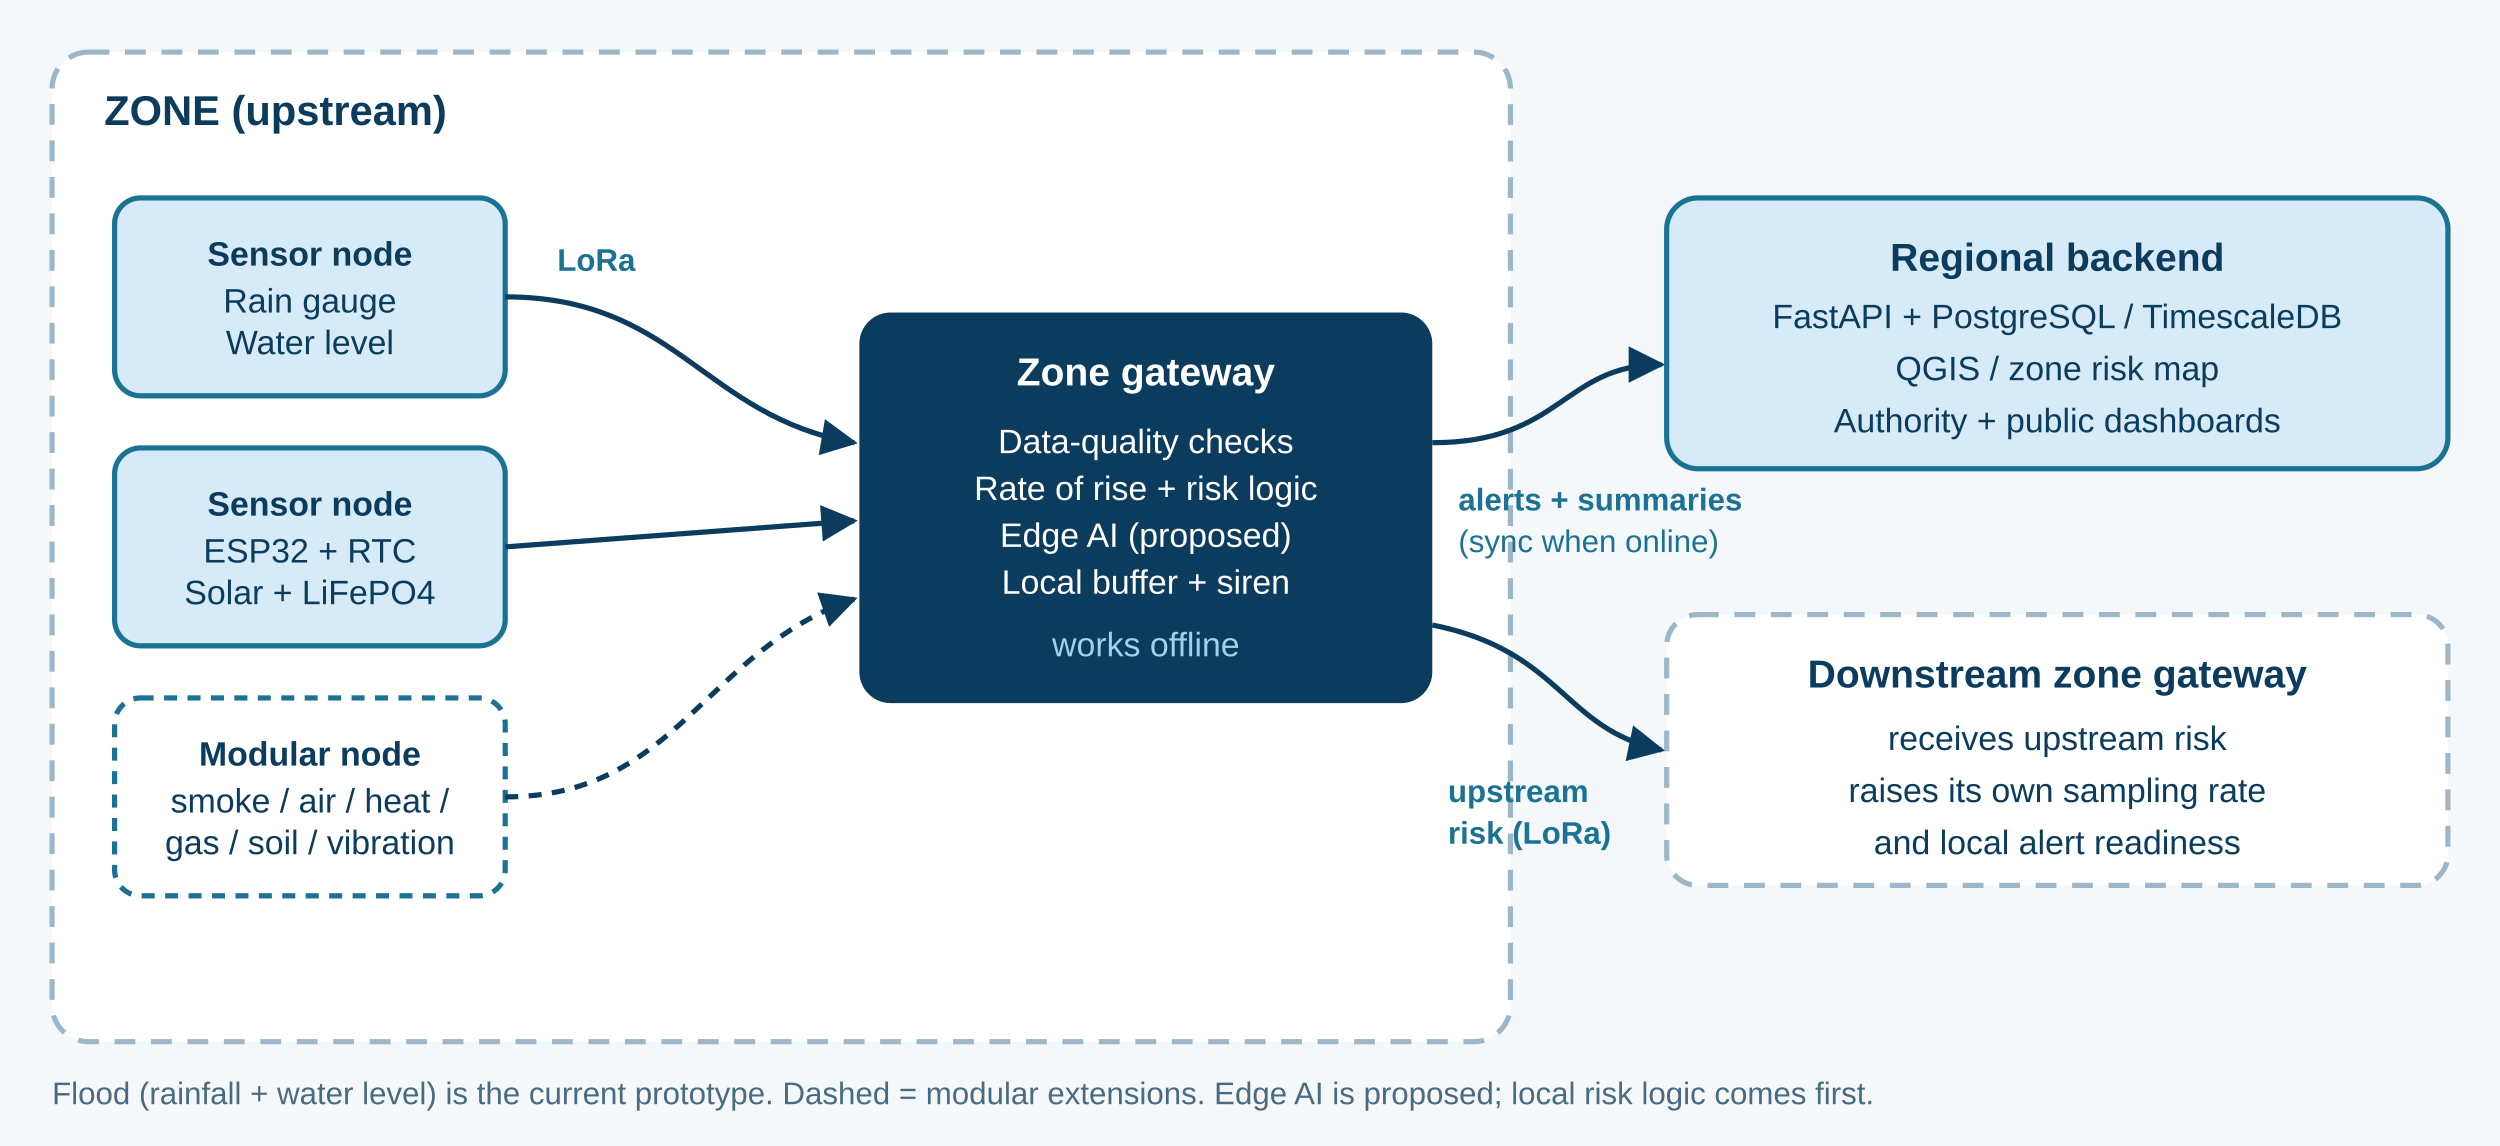
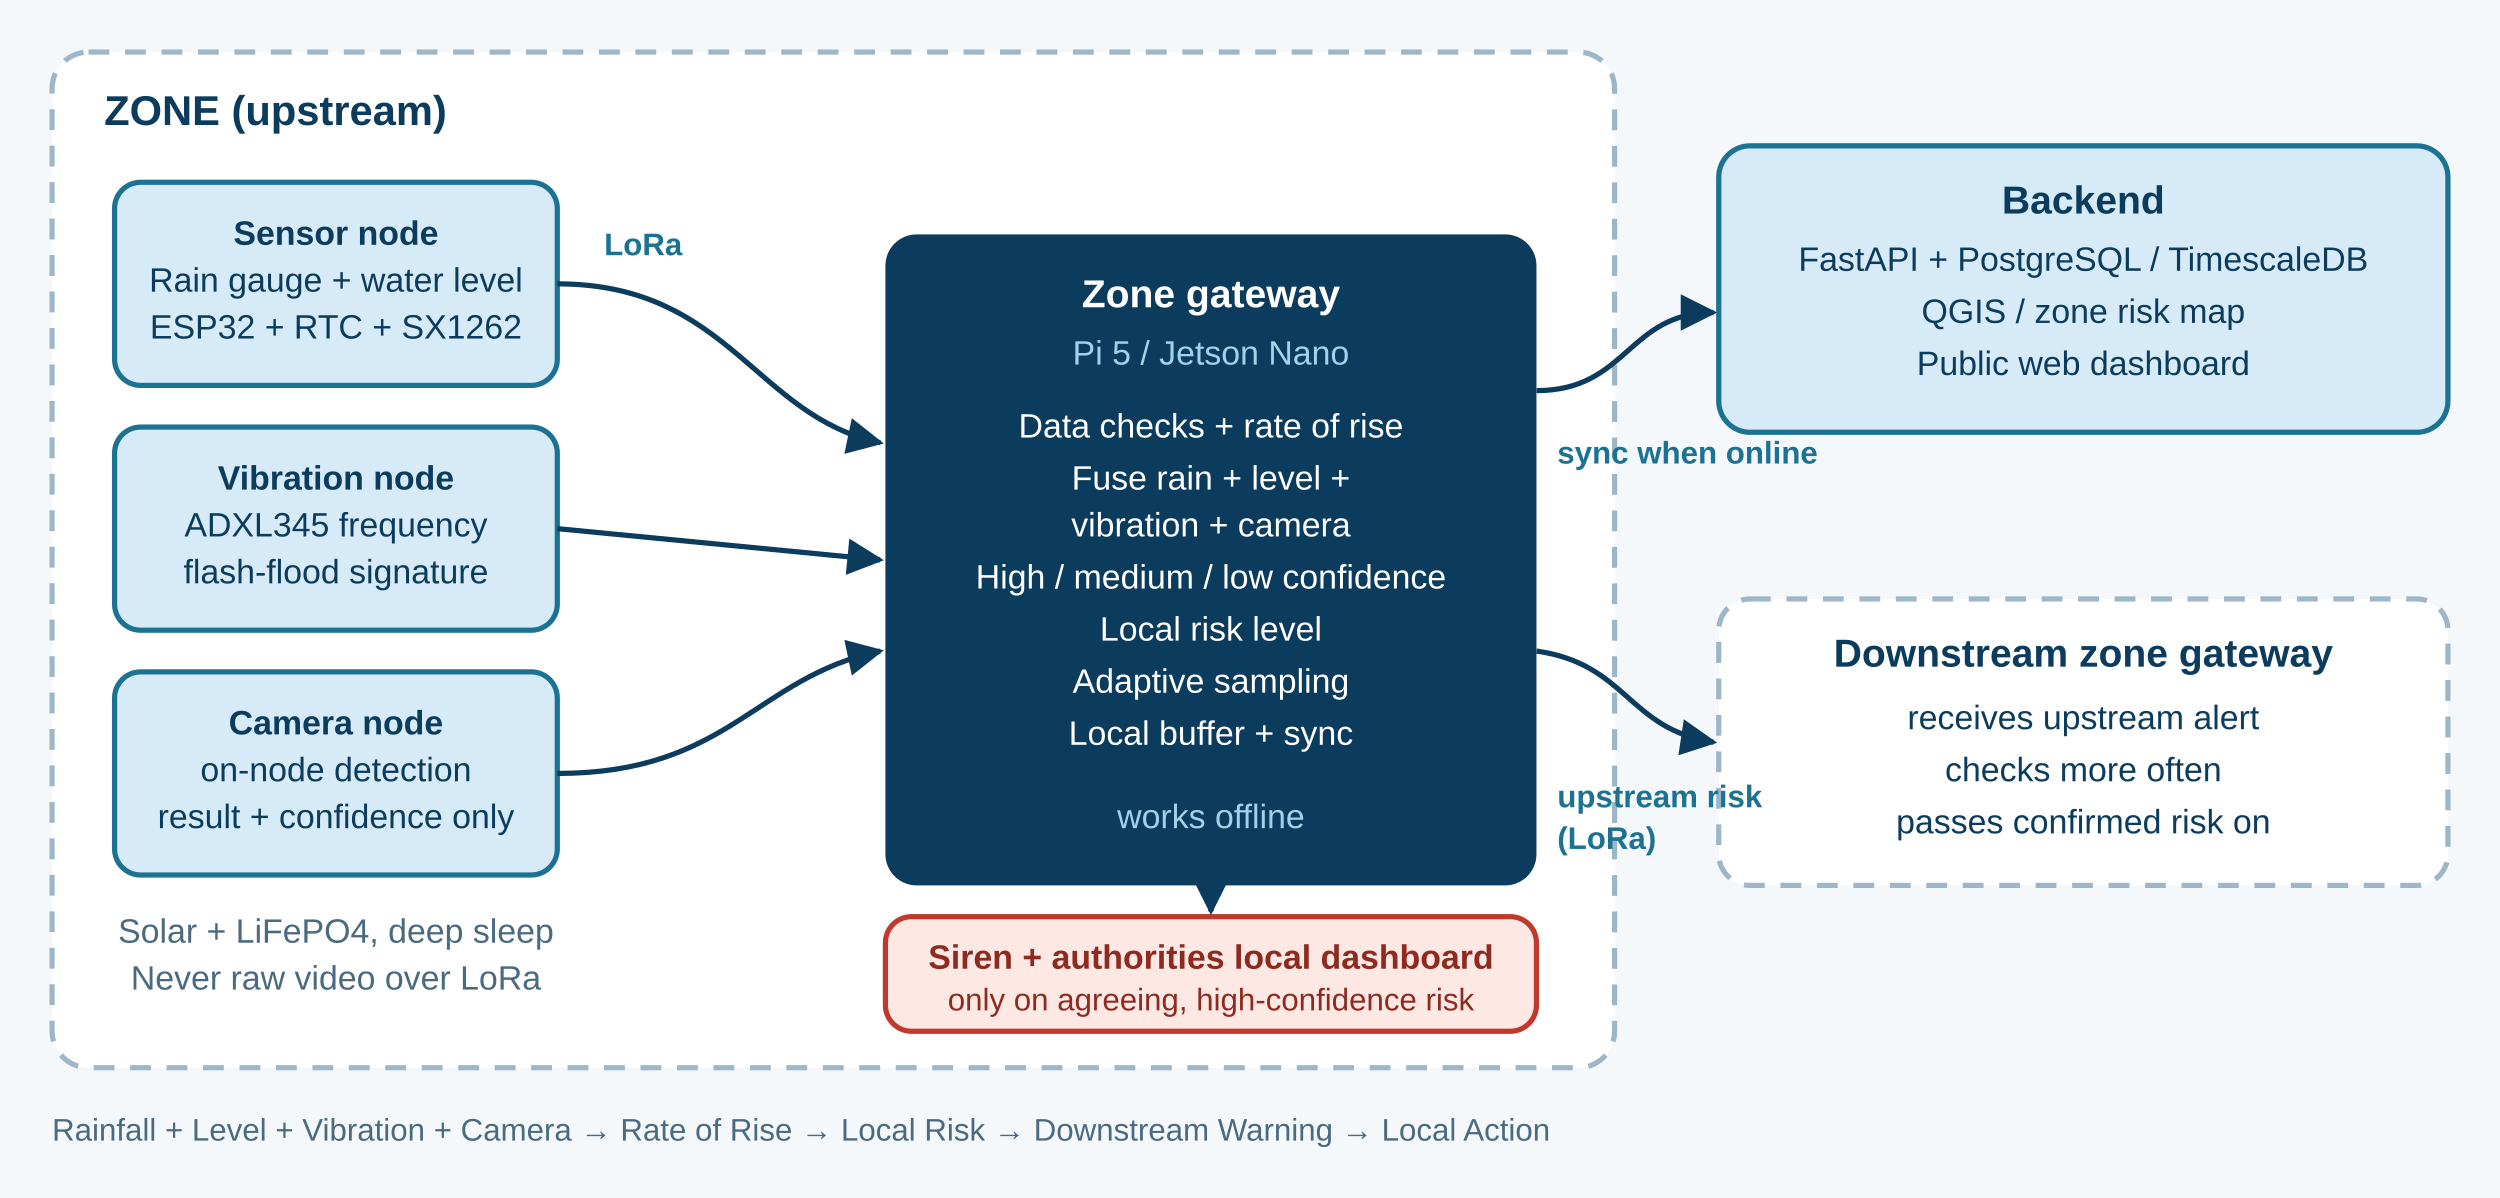
- <svg xmlns="http://www.w3.org/2000/svg" viewBox="0 0 960 440" role="img" aria-labelledby="t d" font-family="Arial, Helvetica, sans-serif">
+ <svg xmlns="http://www.w3.org/2000/svg" viewBox="0 0 960 460" role="img" aria-labelledby="t d" font-family="Arial, Helvetica, sans-serif">
  <defs>
    <marker id="a" viewBox="0 0 10 10" refX="9" refY="5" markerWidth="7" markerHeight="7" orient="auto-start-reverse">
      <path d="M0 0L10 5L0 10z" fill="#0B3C5D" />
    </marker>
  </defs>
-   <rect width="960" height="440" fill="#F4F8FB" />
-   <rect x="20" y="20" width="560" height="380" rx="14" fill="#FFFFFF" stroke="#9DB7C9" stroke-width="2" stroke-dasharray="8 6" />
+   <rect width="960" height="460" fill="#F4F8FB" />
+   <rect x="20" y="20" width="600" height="390" rx="14" fill="#FFFFFF" stroke="#9DB7C9" stroke-width="2" stroke-dasharray="8 6" />
  <text x="40" y="48" font-size="16" font-weight="700" fill="#0B3C5D">ZONE (upstream)</text>
  <g font-size="13" fill="#0B3C5D">
-     <rect x="44" y="76" width="150" height="76" rx="10" fill="#D6EBF7" stroke="#1C7293" stroke-width="2" />
-     <text x="119" y="102" text-anchor="middle" font-weight="700">Sensor node</text>
-     <text x="119" y="120" text-anchor="middle">Rain gauge</text>
-     <text x="119" y="136" text-anchor="middle">Water level</text>
-     <rect x="44" y="172" width="150" height="76" rx="10" fill="#D6EBF7" stroke="#1C7293" stroke-width="2" />
-     <text x="119" y="198" text-anchor="middle" font-weight="700">Sensor node</text>
-     <text x="119" y="216" text-anchor="middle">ESP32 + RTC</text>
-     <text x="119" y="232" text-anchor="middle">Solar + LiFePO4</text>
-     <rect x="44" y="268" width="150" height="76" rx="10" fill="#FFFFFF" stroke="#1C7293" stroke-width="2" stroke-dasharray="5 4" />
-     <text x="119" y="294" text-anchor="middle" font-weight="700">Modular node</text>
-     <text x="119" y="312" text-anchor="middle">smoke / air / heat /</text>
-     <text x="119" y="328" text-anchor="middle">gas / soil / vibration</text>
+     <rect x="44" y="70" width="170" height="78" rx="10" fill="#D6EBF7" stroke="#1C7293" stroke-width="2" />
+     <text x="129" y="94" text-anchor="middle" font-weight="700">Sensor node</text>
+     <text x="129" y="112" text-anchor="middle">Rain gauge + water level</text>
+     <text x="129" y="130" text-anchor="middle">ESP32 + RTC + SX1262</text>
+     <rect x="44" y="164" width="170" height="78" rx="10" fill="#D6EBF7" stroke="#1C7293" stroke-width="2" />
+     <text x="129" y="188" text-anchor="middle" font-weight="700">Vibration node</text>
+     <text x="129" y="206" text-anchor="middle">ADXL345 frequency</text>
+     <text x="129" y="224" text-anchor="middle">flash-flood signature</text>
+     <rect x="44" y="258" width="170" height="78" rx="10" fill="#D6EBF7" stroke="#1C7293" stroke-width="2" />
+     <text x="129" y="282" text-anchor="middle" font-weight="700">Camera node</text>
+     <text x="129" y="300" text-anchor="middle">on-node detection</text>
+     <text x="129" y="318" text-anchor="middle">result + confidence only</text>
+     <text x="129" y="362" text-anchor="middle" fill="#4A6A80">Solar + LiFePO4, deep sleep</text>
+     <text x="129" y="380" text-anchor="middle" fill="#4A6A80">Never raw video over LoRa</text>
  </g>
-   <rect x="330" y="120" width="220" height="150" rx="12" fill="#0B3C5D" />
+   <rect x="340" y="90" width="250" height="250" rx="12" fill="#0B3C5D" />
  <g font-size="13" fill="#FFFFFF">
-     <text x="440" y="148" text-anchor="middle" font-size="15" font-weight="700">Zone gateway</text>
-     <text x="440" y="174" text-anchor="middle">Data-quality checks</text>
-     <text x="440" y="192" text-anchor="middle">Rate of rise + risk logic</text>
-     <text x="440" y="210" text-anchor="middle">Edge AI (proposed)</text>
-     <text x="440" y="228" text-anchor="middle">Local buffer + siren</text>
-     <text x="440" y="252" text-anchor="middle" fill="#9FD3EA">works offline</text>
+     <text x="465" y="118" text-anchor="middle" font-size="15" font-weight="700">Zone gateway</text>
+     <text x="465" y="140" text-anchor="middle" fill="#9FD3EA">Pi 5 / Jetson Nano</text>
+     <text x="465" y="168" text-anchor="middle">Data checks + rate of rise</text>
+     <text x="465" y="188" text-anchor="middle">Fuse rain + level +</text>
+     <text x="465" y="206" text-anchor="middle">vibration + camera</text>
+     <text x="465" y="226" text-anchor="middle">High / medium / low confidence</text>
+     <text x="465" y="246" text-anchor="middle">Local risk level</text>
+     <text x="465" y="266" text-anchor="middle">Adaptive sampling</text>
+     <text x="465" y="286" text-anchor="middle">Local buffer + sync</text>
+     <text x="465" y="318" text-anchor="middle" fill="#9FD3EA">works offline</text>
  </g>
  <g stroke="#0B3C5D" stroke-width="2" fill="none" marker-end="url(#a)">
-     <path d="M194 114 C 260 114, 270 160, 328 170" />
-     <path d="M194 210 L 328 200" />
-     <path d="M194 306 C 260 306, 270 250, 328 230" stroke-dasharray="5 4" />
+     <path d="M214 109 C 280 109, 290 160, 338 170" />
+     <path d="M214 203 L 338 215" />
+     <path d="M214 297 C 280 297, 290 260, 338 250" />
  </g>
-   <text x="214" y="104" font-size="12" font-weight="700" fill="#1C7293">LoRa</text>
-   <rect x="640" y="76" width="300" height="104" rx="12" fill="#D6EBF7" stroke="#1C7293" stroke-width="2" />
+   <text x="232" y="98" font-size="12" font-weight="700" fill="#1C7293">LoRa</text>
+   <rect x="340" y="352" width="250" height="44" rx="10" fill="#FDE8E4" stroke="#C0392B" stroke-width="2" />
+   <text x="465" y="372" text-anchor="middle" font-size="13" font-weight="700" fill="#8E2B20">Siren + authorities local dashboard</text>
+   <text x="465" y="388" text-anchor="middle" font-size="12" fill="#8E2B20">only on agreeing, high-confidence risk</text>
+   <path d="M465 340 L 465 350" stroke="#0B3C5D" stroke-width="2" fill="none" marker-end="url(#a)" />
+   <rect x="660" y="56" width="280" height="110" rx="12" fill="#D6EBF7" stroke="#1C7293" stroke-width="2" />
  <g font-size="13" fill="#0B3C5D">
-     <text x="790" y="104" text-anchor="middle" font-size="15" font-weight="700">Regional backend</text>
-     <text x="790" y="126" text-anchor="middle">FastAPI + PostgreSQL / TimescaleDB</text>
-     <text x="790" y="146" text-anchor="middle">QGIS / zone risk map</text>
-     <text x="790" y="166" text-anchor="middle">Authority + public dashboards</text>
+     <text x="800" y="82" text-anchor="middle" font-size="15" font-weight="700">Backend</text>
+     <text x="800" y="104" text-anchor="middle">FastAPI + PostgreSQL / TimescaleDB</text>
+     <text x="800" y="124" text-anchor="middle">QGIS / zone risk map</text>
+     <text x="800" y="144" text-anchor="middle">Public web dashboard</text>
  </g>
-   <path d="M550 170 C 600 170, 600 140, 638 140" stroke="#0B3C5D" stroke-width="2" fill="none" marker-end="url(#a)" />
-   <text x="560" y="196" font-size="12" fill="#1C7293" font-weight="700">alerts + summaries</text>
-   <text x="560" y="212" font-size="12" fill="#1C7293">(sync when online)</text>
-   <rect x="640" y="236" width="300" height="104" rx="12" fill="#FFFFFF" stroke="#9DB7C9" stroke-width="2" stroke-dasharray="8 6" />
+   <path d="M590 150 C 625 150, 625 120, 658 120" stroke="#0B3C5D" stroke-width="2" fill="none" marker-end="url(#a)" />
+   <text x="598" y="178" font-size="12" font-weight="700" fill="#1C7293">sync when online</text>
+   <rect x="660" y="230" width="280" height="110" rx="12" fill="#FFFFFF" stroke="#9DB7C9" stroke-width="2" stroke-dasharray="8 6" />
  <g font-size="13" fill="#0B3C5D">
-     <text x="790" y="264" text-anchor="middle" font-size="15" font-weight="700">Downstream zone gateway</text>
-     <text x="790" y="288" text-anchor="middle">receives upstream risk</text>
-     <text x="790" y="308" text-anchor="middle">raises its own sampling rate</text>
-     <text x="790" y="328" text-anchor="middle">and local alert readiness</text>
+     <text x="800" y="256" text-anchor="middle" font-size="15" font-weight="700">Downstream zone gateway</text>
+     <text x="800" y="280" text-anchor="middle">receives upstream alert</text>
+     <text x="800" y="300" text-anchor="middle">checks more often</text>
+     <text x="800" y="320" text-anchor="middle">passes confirmed risk on</text>
  </g>
-   <path d="M550 240 C 600 250, 600 280, 638 288" stroke="#0B3C5D" stroke-width="2" fill="none" marker-end="url(#a)" />
-   <text x="556" y="308" font-size="12" fill="#1C7293" font-weight="700">upstream</text>
-   <text x="556" y="324" font-size="12" fill="#1C7293" font-weight="700">risk (LoRa)</text>
-   <text x="20" y="424" font-size="12" fill="#4A6A80">Flood (rainfall + water level) is the current prototype. Dashed = modular extensions. Edge AI is proposed; local risk logic comes first.</text>
+   <path d="M590 250 C 625 255, 625 280, 658 285" stroke="#0B3C5D" stroke-width="2" fill="none" marker-end="url(#a)" />
+   <text x="598" y="310" font-size="12" font-weight="700" fill="#1C7293">upstream risk</text>
+   <text x="598" y="326" font-size="12" font-weight="700" fill="#1C7293">(LoRa)</text>
+   <text x="20" y="438" font-size="12" fill="#4A6A80">Rainfall + Level + Vibration + Camera → Rate of Rise → Local Risk → Downstream Warning → Local Action</text>
</svg>
